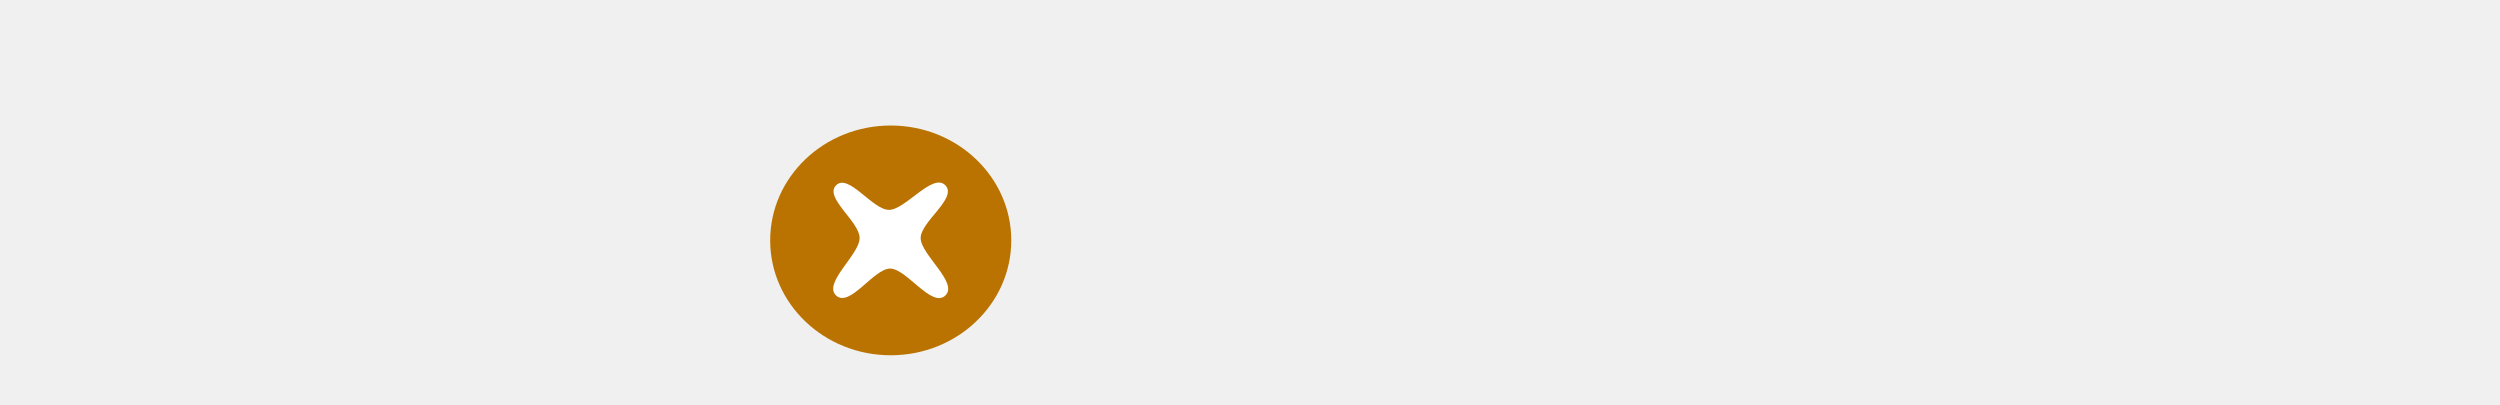
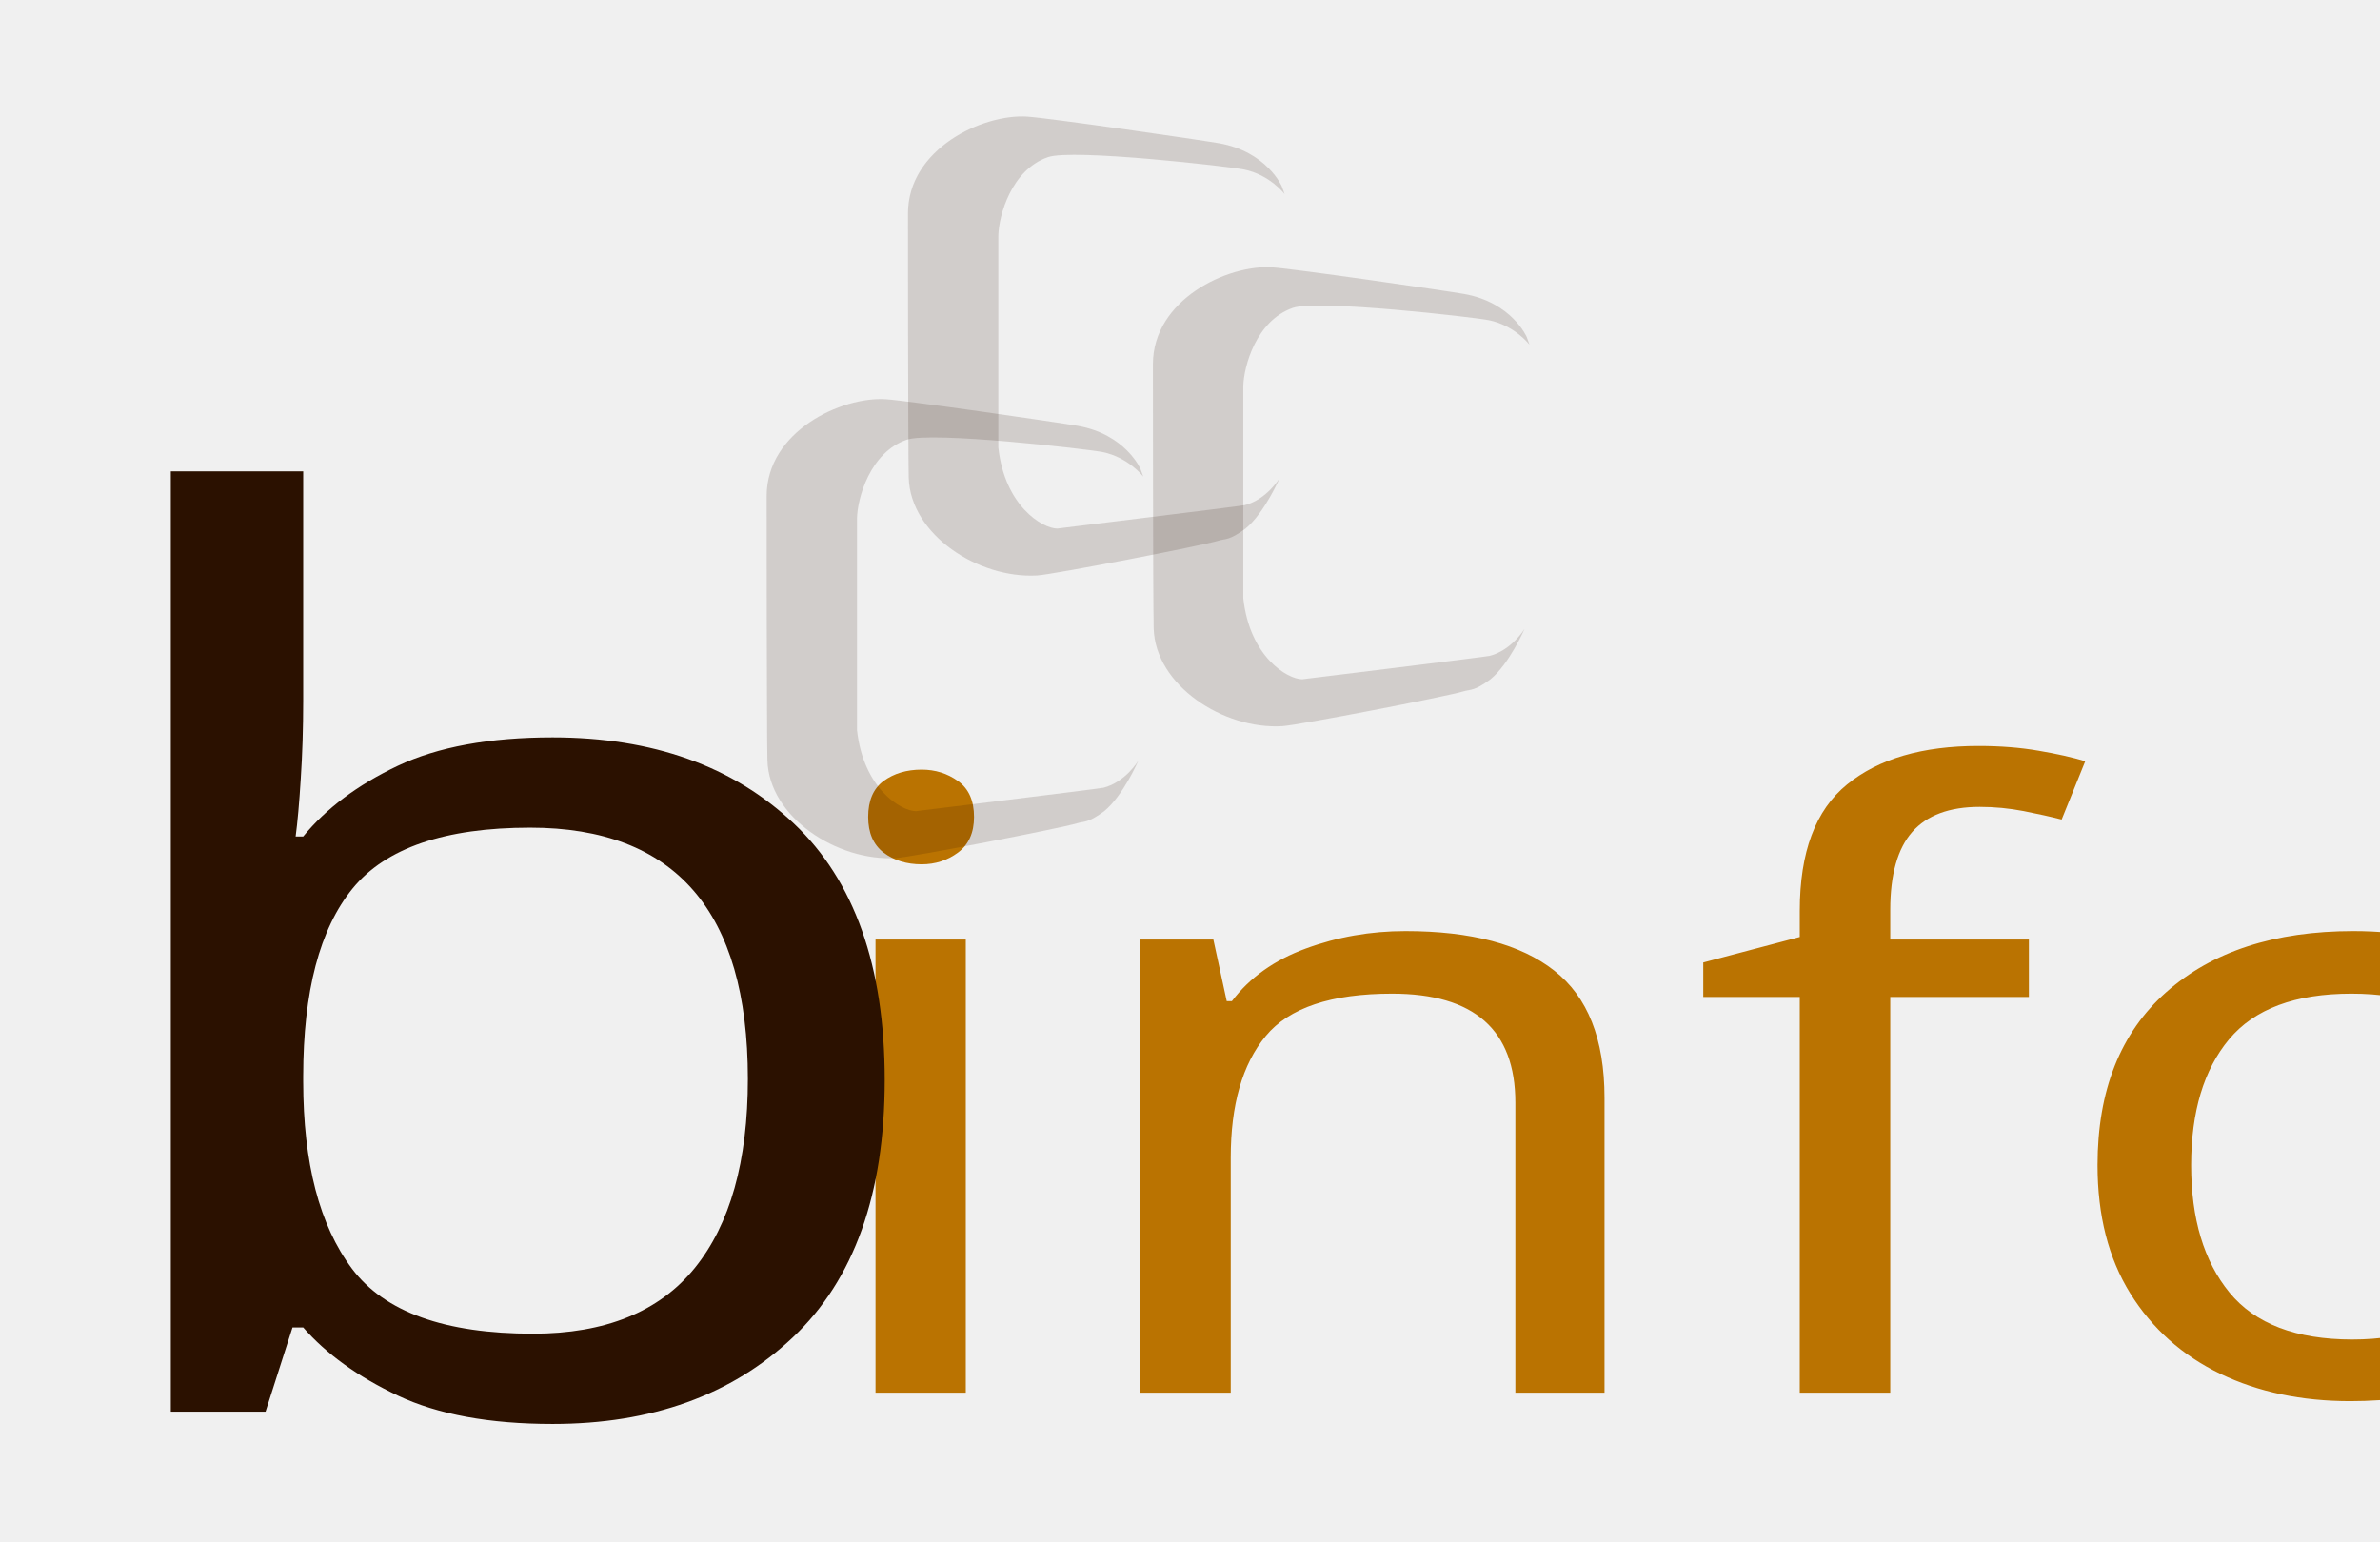
- <svg xmlns="http://www.w3.org/2000/svg" width="458.836" height="74.203" id="svg6453" version="1.0">
-   <defs id="defs6455">
+ <svg xmlns="http://www.w3.org/2000/svg" width="183.88" height="119.106" id="svg2669" version="1.0">
+   <defs id="defs2671">
    </defs>
-   <g id="layer1" transform="translate(-134.696,-57.79703)">
-     <g id="g6546" transform="matrix(1.069719,0,0,1.069719,28.16877,-13.444)">
-       <flowRoot xml:space="preserve" id="flowRoot3809" style="font-style:normal;font-variant:normal;font-weight:normal;font-stretch:normal;font-size:70px;line-height:100%;font-family:'Arial Rounded MT Bold';-inkscape-font-specification:'Arial Rounded MT Bold,';text-align:start;writing-mode:lr-tb;text-anchor:start;fill:#ba7301;fill-opacity:1;stroke:none;stroke-width:1px;stroke-linecap:butt;stroke-linejoin:miter;stroke-opacity:1" transform="translate(-536.9505,-318.2204)">
-         <flowRegion id="flowRegion3811">
-           <rect id="rect3813" width="428.455" height="65.654" x="640.334" y="386.953" style="font-style:normal;font-variant:normal;font-weight:normal;font-stretch:normal;font-size:70px;line-height:100%;font-family:'Arial Rounded MT Bold';-inkscape-font-specification:'Arial Rounded MT Bold,';text-align:start;writing-mode:lr-tb;text-anchor:start;fill:#ba7301;fill-opacity:1" />
-         </flowRegion>
-         <flowPara id="flowPara3817">binfoservice</flowPara>
-       </flowRoot>
-       <g transform="matrix(0.3653712,0,0,0.3653712,-31.78625,-119.5119)" id="g3825">
-         <circle style="fill:#ba7301;fill-opacity:1;fill-rule:evenodd;stroke:none;stroke-width:1px;stroke-linecap:butt;stroke-linejoin:miter;stroke-opacity:1" id="path3827" transform="matrix(1.268175,0,0,1.208497,-219.4255,-141.7256)" cx="786.366" cy="632.175" r="44.636" />
-         <path style="fill:#ffffff;fill-opacity:1;stroke:none;stroke-width:0.5;stroke-linecap:round;stroke-linejoin:round;stroke-miterlimit:4;stroke-dashoffset:0;stroke-opacity:1" d="m 752.2,596.356 c 5.834,-5.727 17.111,11.572 24.798,11.572 7.687,0 20.559,-17.609 26.451,-11.572 5.892,6.037 -11.572,17.028 -11.572,24.798 0,7.77 17.9,20.985 11.572,27.002 -6.327,6.017 -18.213,-12.674 -25.9,-12.674 -7.687,0 -19.022,18.537 -25.349,12.674 -6.327,-5.863 11.021,-19.232 11.021,-27.002 0,-7.77 -16.855,-19.07 -11.021,-24.798 z" id="path3829" />
+   <g id="layer1" transform="translate(-13.92671,-21.16944)">
+     <g id="g6156" transform="translate(-12.67906,-78.18755)">
+       <g transform="translate(-360.7017,-155.9615)" id="g2707">
+         <text xml:space="preserve" style="font-style:normal;font-variant:normal;font-weight:normal;font-stretch:normal;font-size:72px;line-height:125%;font-family:'Tw Cen MT';-inkscape-font-specification:'Tw Cen MT';text-align:start;writing-mode:lr-tb;text-anchor:start;fill:#ba7301;fill-opacity:1;stroke:none;stroke-width:1px;stroke-linecap:butt;stroke-linejoin:miter;stroke-opacity:1" x="406.683" y="399.986" id="text2591" transform="scale(1.102086,0.9073698)">
+           <tspan id="tspan2593" x="406.683" y="399.986" style="font-style:normal;font-variant:normal;font-weight:normal;font-stretch:normal;font-size:72px;line-height:125%;font-family:'Tw Cen MT';-inkscape-font-specification:'Tw Cen MT';text-align:start;writing-mode:lr-tb;text-anchor:start;fill:#ba7301;fill-opacity:1">info</tspan>
+         </text>
+         <text xml:space="preserve" style="font-style:normal;font-variant:normal;font-weight:bold;font-stretch:normal;font-size:21.469px;line-height:100%;font-family:'Trebuchet MS';-inkscape-font-specification:'Trebuchet MS';text-align:start;writing-mode:lr-tb;text-anchor:start;fill:#2b1100;fill-opacity:1;stroke:none;stroke-width:1px;stroke-linecap:butt;stroke-linejoin:miter;stroke-opacity:1" x="354.453" y="401.598" id="text2595" transform="scale(1.102086,0.9073698)">
+           <tspan id="tspan2597" x="354.453" y="401.598" style="font-style:normal;font-variant:normal;font-weight:normal;font-stretch:condensed;font-size:105.357px;line-height:100%;font-family:'Abadi MT Condensed Extra Bold';-inkscape-font-specification:'Abadi MT Condensed Extra Bold, Condensed';text-align:start;writing-mode:lr-tb;text-anchor:start;fill:#2b1100;fill-opacity:1">b</tspan>
+         </text>
+         <g id="g2608" transform="translate(40,-160)">
+           <path id="path2610" d="m 446.557,430.314 c 0,0 -1.137,-1.498 -3.159,-1.902 -1.164,-0.233 -13.196,-1.61 -15.116,-0.952 -2.846,0.976 -3.803,4.523 -3.842,6.037 l 0,16.409 c 0.494,4.5 3.391,6.246 4.555,6.256 -0.055,0 14.179,-1.731 14.488,-1.811 1.701,-0.439 2.689,-2.085 2.689,-2.085 0,0 -1.165,2.696 -2.634,3.897 -1.262,0.933 -1.537,0.768 -2.085,0.933 -1.376,0.413 -12.724,2.604 -13.994,2.689 -4.555,0.274 -9.823,-3.154 -9.943,-7.559 -0.055,-2.25 -0.059,-20.404 -0.059,-20.404 0,-5.006 5.782,-7.72 9.222,-7.49 1.746,0.116 13.25,1.782 14.802,2.053 3.699,0.647 4.856,3.325 4.856,3.325 l 0.22,0.604 z" style="fill:#2b1100;fill-opacity:0.154;fill-rule:evenodd;stroke:none;stroke-width:1px;stroke-linecap:butt;stroke-linejoin:round;stroke-opacity:1" />
+           <path id="path2612" d="m 465.482,441.96 c 0,0 -1.137,-1.498 -3.159,-1.902 -1.164,-0.233 -13.196,-1.61 -15.116,-0.952 -2.846,0.976 -3.803,4.523 -3.842,6.037 l 0,16.409 c 0.494,4.5 3.391,6.246 4.555,6.256 -0.055,0 14.178,-1.731 14.488,-1.811 1.701,-0.439 2.689,-2.085 2.689,-2.085 0,0 -1.165,2.696 -2.634,3.897 -1.262,0.933 -1.537,0.768 -2.085,0.933 -1.376,0.413 -12.724,2.604 -13.994,2.689 -4.555,0.274 -9.823,-3.154 -9.943,-7.559 -0.055,-2.25 -0.059,-20.404 -0.059,-20.404 0,-5.006 5.782,-7.72 9.222,-7.49 1.746,0.116 13.25,1.782 14.802,2.053 3.699,0.647 4.856,3.325 4.856,3.325 l 0.22,0.604 z" style="fill:#2b1100;fill-opacity:0.154;fill-rule:evenodd;stroke:none;stroke-width:1px;stroke-linecap:butt;stroke-linejoin:round;stroke-opacity:1" />
+           <path id="path2614" d="m 435.639,452.151 c 0,0 -1.137,-1.498 -3.159,-1.902 -1.164,-0.233 -13.196,-1.61 -15.116,-0.952 -2.846,0.976 -3.803,4.523 -3.842,6.037 l 0,16.409 c 0.494,4.5 3.391,6.246 4.555,6.256 -0.055,0 14.179,-1.731 14.488,-1.811 1.701,-0.439 2.689,-2.085 2.689,-2.085 0,0 -1.165,2.696 -2.634,3.897 -1.262,0.933 -1.537,0.768 -2.085,0.933 -1.376,0.413 -12.724,2.604 -13.994,2.689 -4.555,0.274 -9.823,-3.154 -9.943,-7.559 -0.055,-2.25 -0.059,-20.404 -0.059,-20.404 0,-5.006 5.782,-7.72 9.222,-7.49 1.746,0.116 13.25,1.782 14.802,2.053 3.699,0.647 4.856,3.325 4.856,3.325 l 0.22,0.604 z" style="fill:#2b1100;fill-opacity:0.154;fill-rule:evenodd;stroke:none;stroke-width:1px;stroke-linecap:butt;stroke-linejoin:round;stroke-opacity:1" />
+         </g>
      </g>
-       <flowRoot transform="translate(-536.9505,-318.2204)" style="font-style:normal;font-variant:normal;font-weight:normal;font-stretch:normal;font-size:70px;line-height:100%;font-family:'Arial Rounded MT Bold';-inkscape-font-specification:'Arial Rounded MT Bold,';text-align:start;writing-mode:lr-tb;text-anchor:start;fill:#2b1100;fill-opacity:1;stroke:none;stroke-width:1px;stroke-linecap:butt;stroke-linejoin:miter;stroke-opacity:1" id="flowRoot3831" xml:space="preserve">
-         <flowRegion id="flowRegion3833">
-           <rect style="font-style:normal;font-variant:normal;font-weight:normal;font-stretch:normal;font-size:70px;line-height:100%;font-family:'Arial Rounded MT Bold';-inkscape-font-specification:'Arial Rounded MT Bold,';text-align:start;writing-mode:lr-tb;text-anchor:start;fill:#2b1100;fill-opacity:1" y="386.953" x="640.334" height="65.654" width="428.455" id="rect3835" />
-         </flowRegion>
-         <flowPara id="flowPara3837">b</flowPara>
-       </flowRoot>
-       <flowRoot transform="translate(-366.9504,-318.2204)" style="font-style:normal;font-variant:normal;font-weight:normal;font-stretch:normal;font-size:70px;line-height:100%;font-family:'Arial Rounded MT Bold';-inkscape-font-specification:'Arial Rounded MT Bold,';text-align:start;writing-mode:lr-tb;text-anchor:start;fill:#2b1100;fill-opacity:1;stroke:none;stroke-width:1px;stroke-linecap:butt;stroke-linejoin:miter;stroke-opacity:1" id="flowRoot3839" xml:space="preserve">
-         <flowRegion id="flowRegion3841">
-           <rect style="font-style:normal;font-variant:normal;font-weight:normal;font-stretch:normal;font-size:70px;line-height:100%;font-family:'Arial Rounded MT Bold';-inkscape-font-specification:'Arial Rounded MT Bold,';text-align:start;writing-mode:lr-tb;text-anchor:start;fill:#2b1100;fill-opacity:1" y="386.953" x="640.334" height="65.654" width="428.455" id="rect3843" />
-         </flowRegion>
-         <flowPara id="flowPara3845">service</flowPara>
-       </flowRoot>
    </g>
  </g>
</svg>
